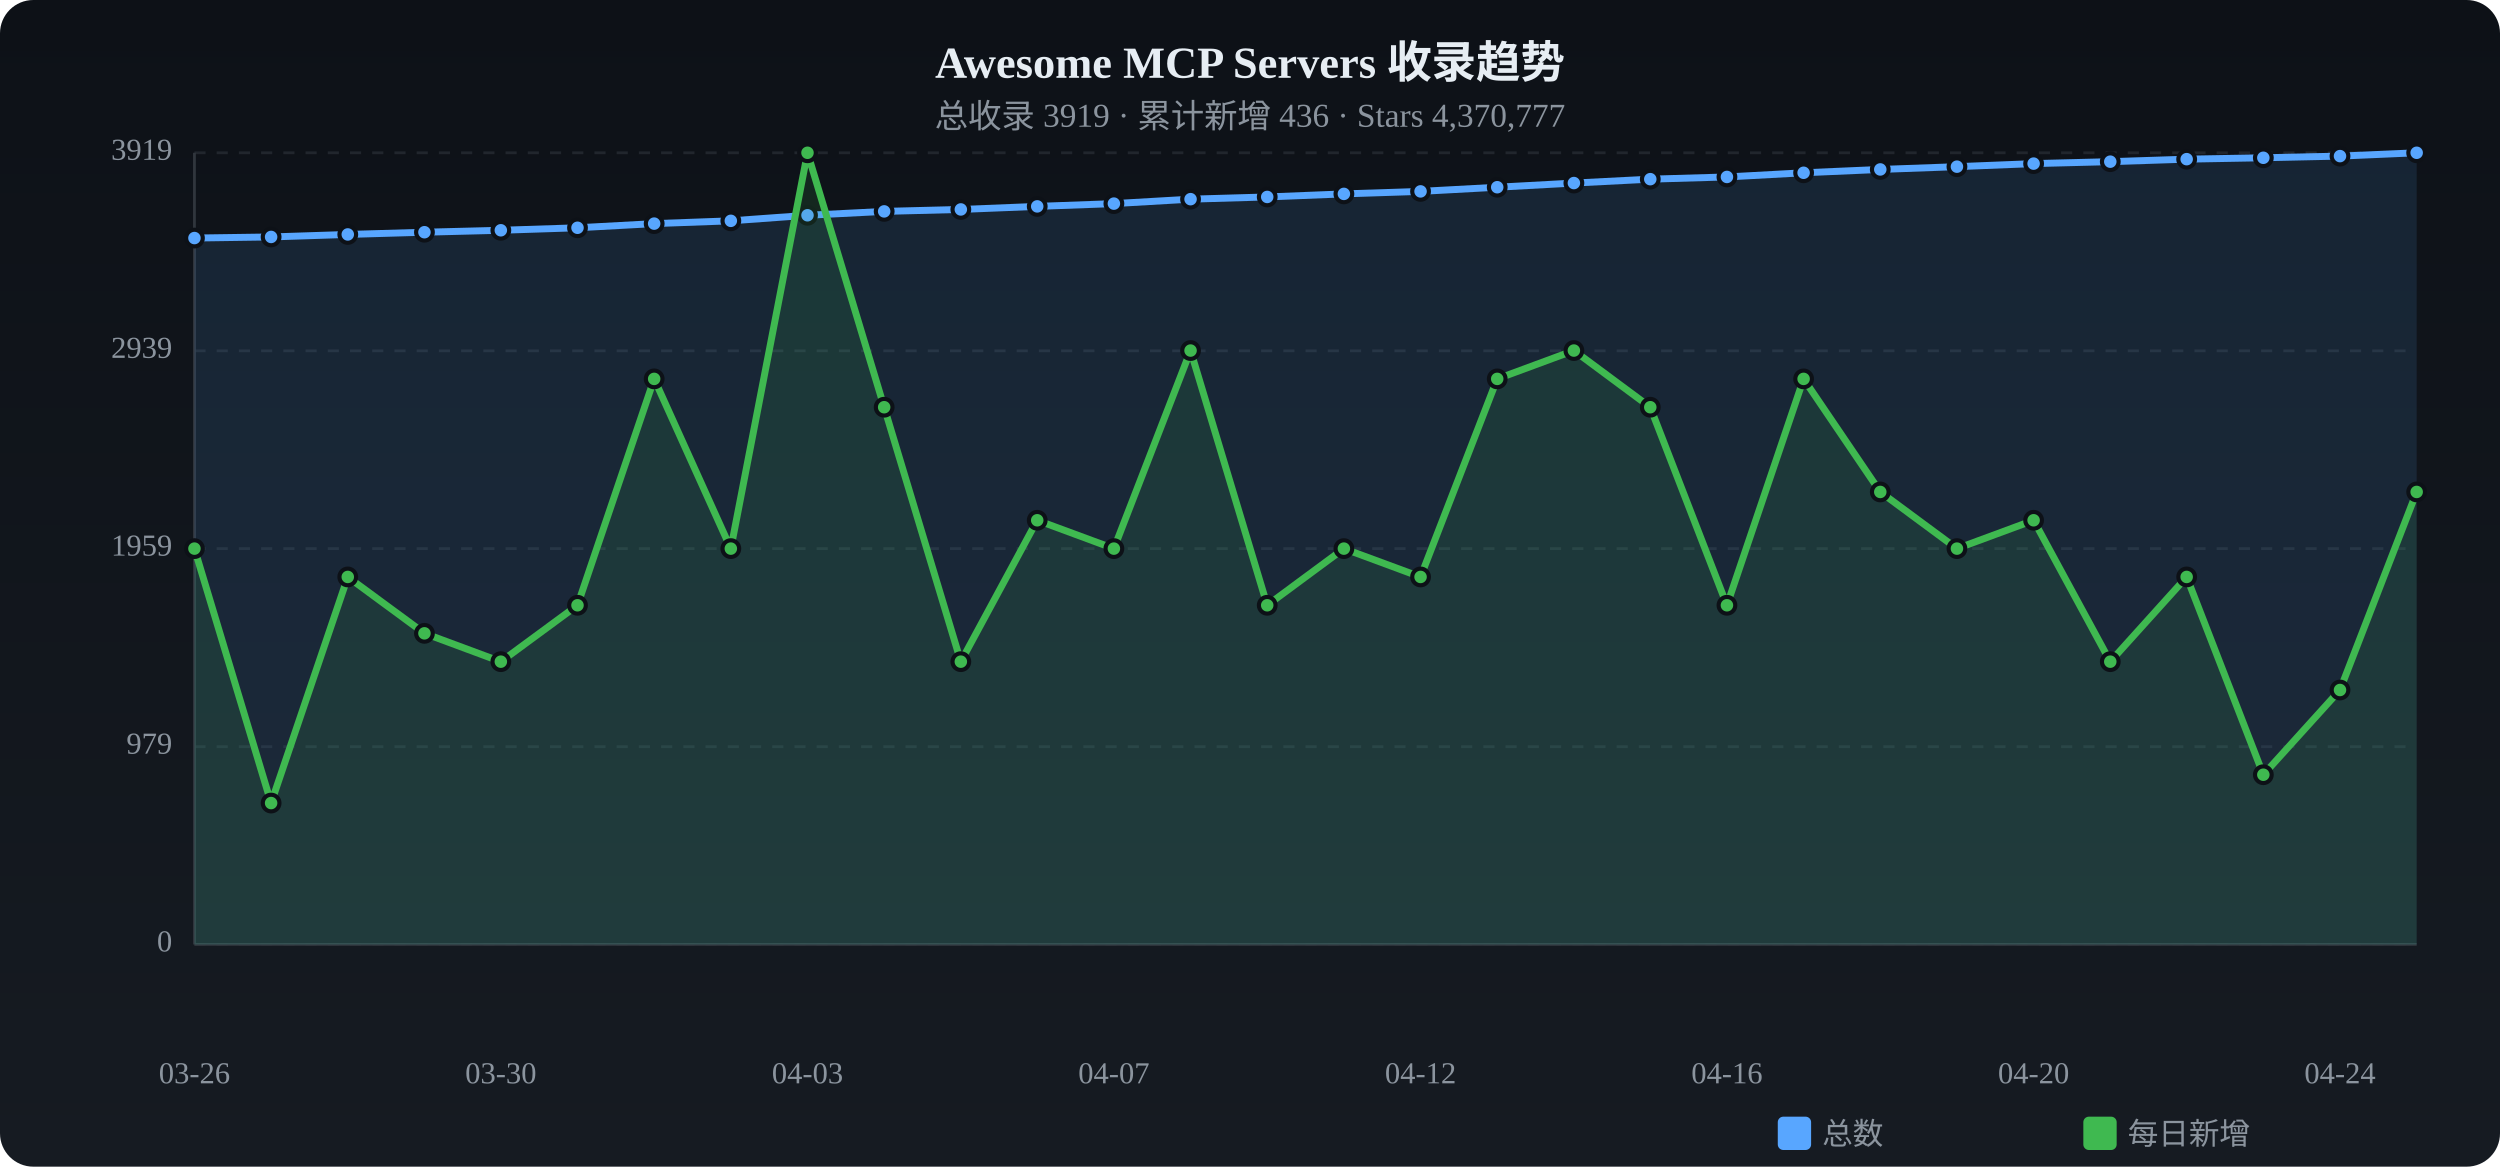
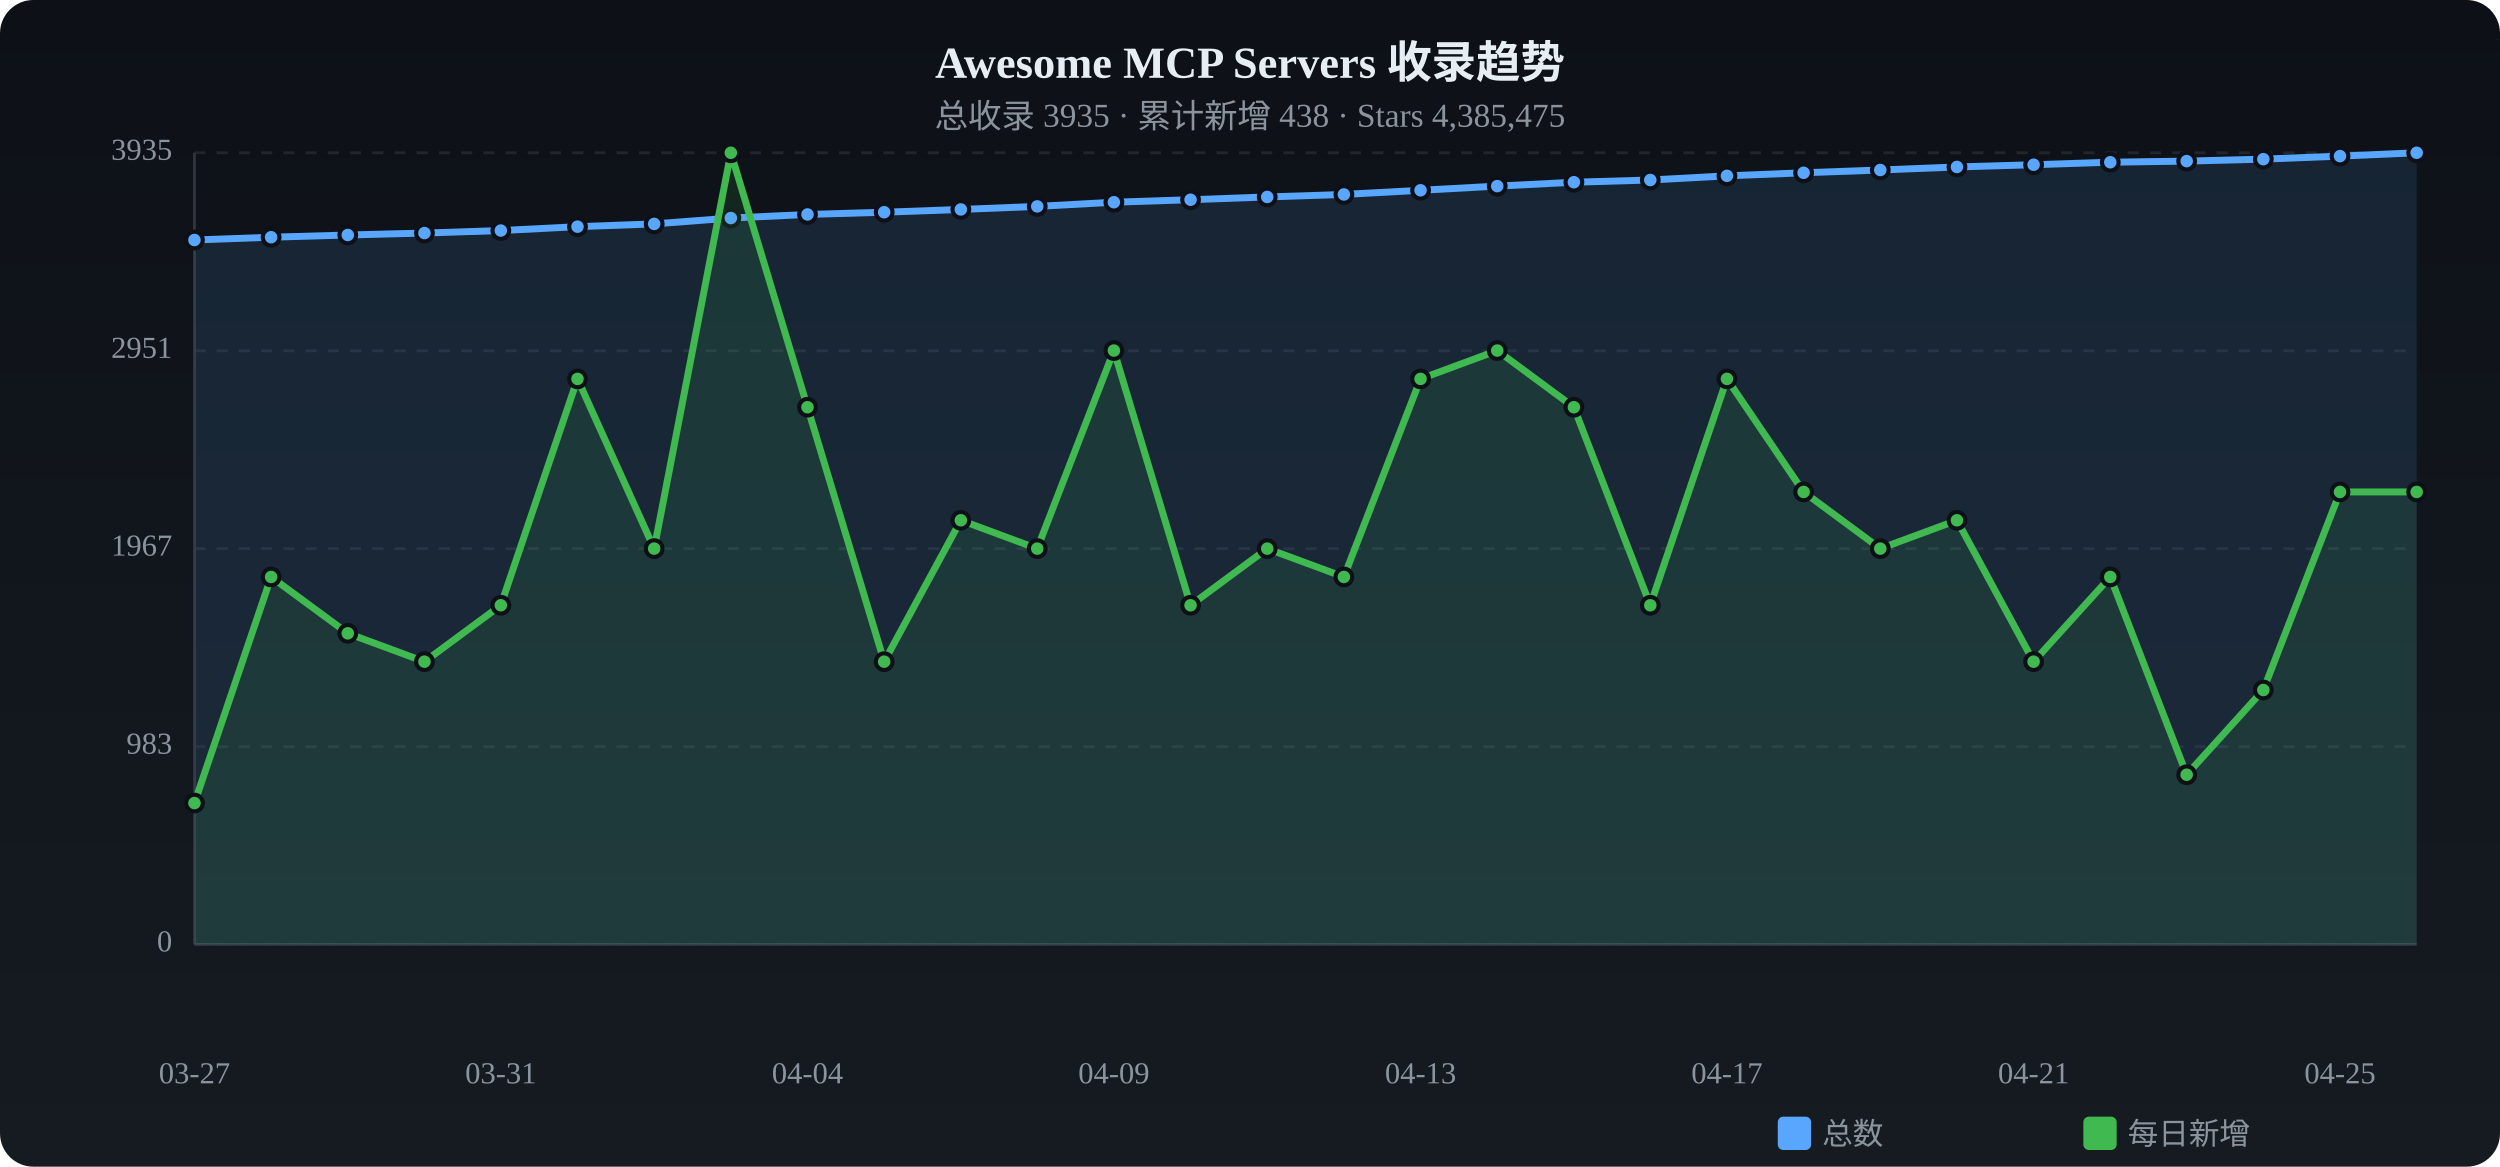
<svg xmlns="http://www.w3.org/2000/svg" viewBox="0 0 900 420" width="900" height="420">
  <defs>
    <linearGradient id="tbg" x1="0%" y1="0%" x2="0%" y2="100%">
      <stop offset="0%" stop-color="#0d1117" />
      <stop offset="100%" stop-color="#161b22" />
    </linearGradient>
  </defs>
  <rect width="900" height="420" rx="12" fill="url(#tbg)" />
  <text x="450.0" y="28" text-anchor="middle" fill="#e6edf3" font-size="16" font-weight="bold">Awesome MCP Servers 收录趋势</text>
-   <text x="450.0" y="46" text-anchor="middle" fill="#8b949e" font-size="12">总收录 3919 · 累计新增 436 · Stars 4,370,777</text>
+   <text x="450.0" y="46" text-anchor="middle" fill="#8b949e" font-size="12">总收录 3935 · 累计新增 438 · Stars 4,385,475</text>
  <text x="62" y="340.0" text-anchor="end" fill="#8b949e" font-size="11" dominant-baseline="middle">0</text>
  <line x1="70" y1="340.0" x2="870" y2="340.0" stroke="#21262d" stroke-dasharray="4 4" />
-   <text x="62" y="268.8" text-anchor="end" fill="#8b949e" font-size="11" dominant-baseline="middle">979</text>
+   <text x="62" y="268.8" text-anchor="end" fill="#8b949e" font-size="11" dominant-baseline="middle">983</text>
  <line x1="70" y1="268.8" x2="870" y2="268.8" stroke="#21262d" stroke-dasharray="4 4" />
-   <text x="62" y="197.5" text-anchor="end" fill="#8b949e" font-size="11" dominant-baseline="middle">1959</text>
+   <text x="62" y="197.5" text-anchor="end" fill="#8b949e" font-size="11" dominant-baseline="middle">1967</text>
  <line x1="70" y1="197.5" x2="870" y2="197.5" stroke="#21262d" stroke-dasharray="4 4" />
-   <text x="62" y="126.3" text-anchor="end" fill="#8b949e" font-size="11" dominant-baseline="middle">2939</text>
+   <text x="62" y="126.3" text-anchor="end" fill="#8b949e" font-size="11" dominant-baseline="middle">2951</text>
  <line x1="70" y1="126.3" x2="870" y2="126.3" stroke="#21262d" stroke-dasharray="4 4" />
-   <text x="62" y="55.0" text-anchor="end" fill="#8b949e" font-size="11" dominant-baseline="middle">3919</text>
+   <text x="62" y="55.0" text-anchor="end" fill="#8b949e" font-size="11" dominant-baseline="middle">3935</text>
  <line x1="70" y1="55.0" x2="870" y2="55.0" stroke="#21262d" stroke-dasharray="4 4" />
  <line x1="70" y1="55" x2="70" y2="340" stroke="#30363d" />
  <line x1="70" y1="340" x2="870" y2="340" stroke="#30363d" />
-   <path d="M70.0,85.7 L97.6,85.3 L125.2,84.4 L152.8,83.6 L180.3,82.9 L207.9,82.0 L235.5,80.5 L263.1,79.5 L290.7,77.5 L318.3,76.1 L345.9,75.4 L373.4,74.3 L401.0,73.3 L428.6,71.7 L456.2,70.9 L483.8,69.8 L511.4,68.9 L539.0,67.4 L566.6,65.9 L594.1,64.5 L621.7,63.7 L649.3,62.2 L676.9,61.0 L704.5,60.0 L732.1,58.9 L759.7,58.2 L787.2,57.3 L814.8,56.8 L842.4,56.2 L870.0,55.0 L870.0,340 L70.0,340 Z" fill="#58a6ff" opacity="0.12" />
-   <polyline points="70.0,85.7 97.6,85.3 125.2,84.4 152.8,83.6 180.3,82.9 207.9,82.0 235.5,80.5 263.1,79.5 290.7,77.5 318.3,76.1 345.9,75.4 373.4,74.3 401.0,73.3 428.6,71.7 456.2,70.9 483.8,69.8 511.4,68.9 539.0,67.4 566.6,65.9 594.1,64.5 621.7,63.7 649.3,62.2 676.9,61.0 704.5,60.0 732.1,58.9 759.7,58.2 787.2,57.3 814.8,56.8 842.4,56.2 870.0,55.0" fill="none" stroke="#58a6ff" stroke-width="2.5" stroke-linecap="round" stroke-linejoin="round" />
-   <circle cx="70.0" cy="85.7" r="3" fill="#58a6ff" stroke="#0d1117" stroke-width="1.5" />
-   <circle cx="97.6" cy="85.3" r="3" fill="#58a6ff" stroke="#0d1117" stroke-width="1.5" />
-   <circle cx="125.2" cy="84.4" r="3" fill="#58a6ff" stroke="#0d1117" stroke-width="1.5" />
-   <circle cx="152.8" cy="83.6" r="3" fill="#58a6ff" stroke="#0d1117" stroke-width="1.5" />
-   <circle cx="180.3" cy="82.9" r="3" fill="#58a6ff" stroke="#0d1117" stroke-width="1.5" />
-   <circle cx="207.9" cy="82.0" r="3" fill="#58a6ff" stroke="#0d1117" stroke-width="1.5" />
-   <circle cx="235.5" cy="80.5" r="3" fill="#58a6ff" stroke="#0d1117" stroke-width="1.5" />
-   <circle cx="263.1" cy="79.5" r="3" fill="#58a6ff" stroke="#0d1117" stroke-width="1.5" />
-   <circle cx="290.7" cy="77.5" r="3" fill="#58a6ff" stroke="#0d1117" stroke-width="1.5" />
-   <circle cx="318.3" cy="76.1" r="3" fill="#58a6ff" stroke="#0d1117" stroke-width="1.5" />
+   <path d="M70.0,86.4 L97.6,85.4 L125.2,84.6 L152.8,83.9 L180.3,83.0 L207.9,81.6 L235.5,80.6 L263.1,78.5 L290.7,77.2 L318.3,76.4 L345.9,75.4 L373.4,74.3 L401.0,72.8 L428.6,71.9 L456.2,70.9 L483.8,70.0 L511.4,68.5 L539.0,67.0 L566.6,65.6 L594.1,64.8 L621.7,63.3 L649.3,62.2 L676.9,61.2 L704.5,60.1 L732.1,59.3 L759.7,58.4 L787.2,58.0 L814.8,57.3 L842.4,56.2 L870.0,55.0 L870.0,340 L70.0,340 Z" fill="#58a6ff" opacity="0.12" />
+   <polyline points="70.0,86.4 97.6,85.4 125.2,84.6 152.8,83.9 180.3,83.0 207.9,81.6 235.5,80.6 263.1,78.5 290.7,77.2 318.3,76.4 345.9,75.4 373.4,74.3 401.0,72.8 428.6,71.9 456.2,70.9 483.8,70.0 511.4,68.5 539.0,67.0 566.6,65.6 594.1,64.8 621.7,63.3 649.3,62.2 676.9,61.2 704.5,60.1 732.1,59.3 759.7,58.4 787.2,58.0 814.8,57.3 842.4,56.2 870.0,55.0" fill="none" stroke="#58a6ff" stroke-width="2.5" stroke-linecap="round" stroke-linejoin="round" />
+   <circle cx="70.0" cy="86.4" r="3" fill="#58a6ff" stroke="#0d1117" stroke-width="1.5" />
+   <circle cx="97.6" cy="85.4" r="3" fill="#58a6ff" stroke="#0d1117" stroke-width="1.5" />
+   <circle cx="125.2" cy="84.6" r="3" fill="#58a6ff" stroke="#0d1117" stroke-width="1.5" />
+   <circle cx="152.8" cy="83.9" r="3" fill="#58a6ff" stroke="#0d1117" stroke-width="1.5" />
+   <circle cx="180.3" cy="83.0" r="3" fill="#58a6ff" stroke="#0d1117" stroke-width="1.5" />
+   <circle cx="207.9" cy="81.6" r="3" fill="#58a6ff" stroke="#0d1117" stroke-width="1.5" />
+   <circle cx="235.5" cy="80.6" r="3" fill="#58a6ff" stroke="#0d1117" stroke-width="1.5" />
+   <circle cx="263.1" cy="78.5" r="3" fill="#58a6ff" stroke="#0d1117" stroke-width="1.5" />
+   <circle cx="290.7" cy="77.2" r="3" fill="#58a6ff" stroke="#0d1117" stroke-width="1.5" />
+   <circle cx="318.3" cy="76.4" r="3" fill="#58a6ff" stroke="#0d1117" stroke-width="1.5" />
  <circle cx="345.9" cy="75.4" r="3" fill="#58a6ff" stroke="#0d1117" stroke-width="1.5" />
  <circle cx="373.4" cy="74.3" r="3" fill="#58a6ff" stroke="#0d1117" stroke-width="1.5" />
-   <circle cx="401.0" cy="73.3" r="3" fill="#58a6ff" stroke="#0d1117" stroke-width="1.5" />
-   <circle cx="428.6" cy="71.7" r="3" fill="#58a6ff" stroke="#0d1117" stroke-width="1.5" />
+   <circle cx="401.0" cy="72.8" r="3" fill="#58a6ff" stroke="#0d1117" stroke-width="1.5" />
+   <circle cx="428.6" cy="71.9" r="3" fill="#58a6ff" stroke="#0d1117" stroke-width="1.5" />
  <circle cx="456.2" cy="70.9" r="3" fill="#58a6ff" stroke="#0d1117" stroke-width="1.5" />
-   <circle cx="483.8" cy="69.8" r="3" fill="#58a6ff" stroke="#0d1117" stroke-width="1.5" />
-   <circle cx="511.4" cy="68.9" r="3" fill="#58a6ff" stroke="#0d1117" stroke-width="1.5" />
-   <circle cx="539.0" cy="67.4" r="3" fill="#58a6ff" stroke="#0d1117" stroke-width="1.5" />
-   <circle cx="566.6" cy="65.9" r="3" fill="#58a6ff" stroke="#0d1117" stroke-width="1.5" />
-   <circle cx="594.1" cy="64.5" r="3" fill="#58a6ff" stroke="#0d1117" stroke-width="1.5" />
-   <circle cx="621.7" cy="63.7" r="3" fill="#58a6ff" stroke="#0d1117" stroke-width="1.5" />
+   <circle cx="483.8" cy="70.0" r="3" fill="#58a6ff" stroke="#0d1117" stroke-width="1.5" />
+   <circle cx="511.4" cy="68.5" r="3" fill="#58a6ff" stroke="#0d1117" stroke-width="1.5" />
+   <circle cx="539.0" cy="67.0" r="3" fill="#58a6ff" stroke="#0d1117" stroke-width="1.5" />
+   <circle cx="566.6" cy="65.6" r="3" fill="#58a6ff" stroke="#0d1117" stroke-width="1.5" />
+   <circle cx="594.1" cy="64.8" r="3" fill="#58a6ff" stroke="#0d1117" stroke-width="1.5" />
+   <circle cx="621.7" cy="63.3" r="3" fill="#58a6ff" stroke="#0d1117" stroke-width="1.5" />
  <circle cx="649.3" cy="62.2" r="3" fill="#58a6ff" stroke="#0d1117" stroke-width="1.5" />
-   <circle cx="676.9" cy="61.0" r="3" fill="#58a6ff" stroke="#0d1117" stroke-width="1.5" />
-   <circle cx="704.5" cy="60.0" r="3" fill="#58a6ff" stroke="#0d1117" stroke-width="1.5" />
-   <circle cx="732.1" cy="58.9" r="3" fill="#58a6ff" stroke="#0d1117" stroke-width="1.5" />
-   <circle cx="759.7" cy="58.2" r="3" fill="#58a6ff" stroke="#0d1117" stroke-width="1.5" />
-   <circle cx="787.2" cy="57.3" r="3" fill="#58a6ff" stroke="#0d1117" stroke-width="1.5" />
-   <circle cx="814.8" cy="56.8" r="3" fill="#58a6ff" stroke="#0d1117" stroke-width="1.5" />
+   <circle cx="676.9" cy="61.2" r="3" fill="#58a6ff" stroke="#0d1117" stroke-width="1.5" />
+   <circle cx="704.5" cy="60.1" r="3" fill="#58a6ff" stroke="#0d1117" stroke-width="1.5" />
+   <circle cx="732.1" cy="59.3" r="3" fill="#58a6ff" stroke="#0d1117" stroke-width="1.5" />
+   <circle cx="759.7" cy="58.4" r="3" fill="#58a6ff" stroke="#0d1117" stroke-width="1.5" />
+   <circle cx="787.2" cy="58.0" r="3" fill="#58a6ff" stroke="#0d1117" stroke-width="1.5" />
+   <circle cx="814.8" cy="57.3" r="3" fill="#58a6ff" stroke="#0d1117" stroke-width="1.5" />
  <circle cx="842.4" cy="56.2" r="3" fill="#58a6ff" stroke="#0d1117" stroke-width="1.5" />
  <circle cx="870.0" cy="55.0" r="3" fill="#58a6ff" stroke="#0d1117" stroke-width="1.5" />
-   <path d="M70.0,197.5 L97.6,289.1 L125.2,207.7 L152.8,228.0 L180.3,238.2 L207.9,217.9 L235.5,136.4 L263.1,197.5 L290.7,55.0 L318.3,146.6 L345.9,238.2 L373.4,187.3 L401.0,197.5 L428.6,126.2 L456.2,217.9 L483.8,197.5 L511.4,207.7 L539.0,136.4 L566.6,126.2 L594.1,146.6 L621.7,217.9 L649.3,136.4 L676.9,177.1 L704.5,197.5 L732.1,187.3 L759.7,238.2 L787.2,207.7 L814.8,278.9 L842.4,248.4 L870.0,177.1 L870.0,340 L70.0,340 Z" fill="#3fb950" opacity="0.12" />
-   <polyline points="70.0,197.5 97.6,289.1 125.2,207.7 152.8,228.0 180.3,238.2 207.9,217.9 235.5,136.4 263.1,197.5 290.7,55.0 318.3,146.6 345.9,238.2 373.4,187.3 401.0,197.5 428.6,126.2 456.2,217.9 483.8,197.5 511.4,207.7 539.0,136.4 566.6,126.2 594.1,146.6 621.7,217.9 649.3,136.4 676.9,177.1 704.5,197.5 732.1,187.3 759.7,238.2 787.2,207.7 814.8,278.9 842.4,248.4 870.0,177.1" fill="none" stroke="#3fb950" stroke-width="2.5" stroke-linecap="round" stroke-linejoin="round" />
-   <circle cx="70.0" cy="197.5" r="3" fill="#3fb950" stroke="#0d1117" stroke-width="1.5" />
-   <circle cx="97.6" cy="289.1" r="3" fill="#3fb950" stroke="#0d1117" stroke-width="1.5" />
-   <circle cx="125.2" cy="207.7" r="3" fill="#3fb950" stroke="#0d1117" stroke-width="1.5" />
-   <circle cx="152.8" cy="228.0" r="3" fill="#3fb950" stroke="#0d1117" stroke-width="1.5" />
-   <circle cx="180.3" cy="238.2" r="3" fill="#3fb950" stroke="#0d1117" stroke-width="1.5" />
-   <circle cx="207.9" cy="217.9" r="3" fill="#3fb950" stroke="#0d1117" stroke-width="1.5" />
-   <circle cx="235.5" cy="136.4" r="3" fill="#3fb950" stroke="#0d1117" stroke-width="1.5" />
-   <circle cx="263.1" cy="197.5" r="3" fill="#3fb950" stroke="#0d1117" stroke-width="1.5" />
-   <circle cx="290.7" cy="55.0" r="3" fill="#3fb950" stroke="#0d1117" stroke-width="1.5" />
-   <circle cx="318.3" cy="146.6" r="3" fill="#3fb950" stroke="#0d1117" stroke-width="1.5" />
-   <circle cx="345.9" cy="238.2" r="3" fill="#3fb950" stroke="#0d1117" stroke-width="1.5" />
-   <circle cx="373.4" cy="187.3" r="3" fill="#3fb950" stroke="#0d1117" stroke-width="1.5" />
-   <circle cx="401.0" cy="197.5" r="3" fill="#3fb950" stroke="#0d1117" stroke-width="1.5" />
-   <circle cx="428.6" cy="126.2" r="3" fill="#3fb950" stroke="#0d1117" stroke-width="1.5" />
-   <circle cx="456.2" cy="217.9" r="3" fill="#3fb950" stroke="#0d1117" stroke-width="1.5" />
-   <circle cx="483.8" cy="197.5" r="3" fill="#3fb950" stroke="#0d1117" stroke-width="1.5" />
-   <circle cx="511.4" cy="207.7" r="3" fill="#3fb950" stroke="#0d1117" stroke-width="1.5" />
-   <circle cx="539.0" cy="136.4" r="3" fill="#3fb950" stroke="#0d1117" stroke-width="1.5" />
-   <circle cx="566.6" cy="126.2" r="3" fill="#3fb950" stroke="#0d1117" stroke-width="1.5" />
-   <circle cx="594.1" cy="146.6" r="3" fill="#3fb950" stroke="#0d1117" stroke-width="1.5" />
-   <circle cx="621.7" cy="217.9" r="3" fill="#3fb950" stroke="#0d1117" stroke-width="1.5" />
-   <circle cx="649.3" cy="136.4" r="3" fill="#3fb950" stroke="#0d1117" stroke-width="1.5" />
-   <circle cx="676.9" cy="177.1" r="3" fill="#3fb950" stroke="#0d1117" stroke-width="1.5" />
-   <circle cx="704.5" cy="197.5" r="3" fill="#3fb950" stroke="#0d1117" stroke-width="1.5" />
-   <circle cx="732.1" cy="187.3" r="3" fill="#3fb950" stroke="#0d1117" stroke-width="1.5" />
-   <circle cx="759.7" cy="238.2" r="3" fill="#3fb950" stroke="#0d1117" stroke-width="1.5" />
-   <circle cx="787.2" cy="207.7" r="3" fill="#3fb950" stroke="#0d1117" stroke-width="1.5" />
-   <circle cx="814.8" cy="278.9" r="3" fill="#3fb950" stroke="#0d1117" stroke-width="1.5" />
-   <circle cx="842.4" cy="248.4" r="3" fill="#3fb950" stroke="#0d1117" stroke-width="1.5" />
+   <path d="M70.0,289.1 L97.6,207.7 L125.2,228.0 L152.8,238.2 L180.3,217.9 L207.9,136.4 L235.5,197.5 L263.1,55.0 L290.7,146.6 L318.3,238.2 L345.9,187.3 L373.4,197.5 L401.0,126.2 L428.6,217.9 L456.2,197.5 L483.8,207.7 L511.4,136.4 L539.0,126.2 L566.6,146.6 L594.1,217.9 L621.7,136.4 L649.3,177.1 L676.9,197.5 L704.5,187.3 L732.1,238.2 L759.7,207.7 L787.2,278.9 L814.8,248.4 L842.4,177.1 L870.0,177.1 L870.0,340 L70.0,340 Z" fill="#3fb950" opacity="0.12" />
+   <polyline points="70.0,289.1 97.6,207.7 125.2,228.0 152.8,238.2 180.3,217.9 207.9,136.4 235.5,197.5 263.1,55.0 290.7,146.6 318.3,238.2 345.9,187.3 373.4,197.5 401.0,126.2 428.6,217.9 456.2,197.5 483.8,207.7 511.4,136.4 539.0,126.2 566.6,146.6 594.1,217.9 621.7,136.4 649.3,177.1 676.9,197.5 704.5,187.3 732.1,238.2 759.7,207.7 787.2,278.9 814.8,248.4 842.4,177.1 870.0,177.1" fill="none" stroke="#3fb950" stroke-width="2.5" stroke-linecap="round" stroke-linejoin="round" />
+   <circle cx="70.0" cy="289.1" r="3" fill="#3fb950" stroke="#0d1117" stroke-width="1.5" />
+   <circle cx="97.6" cy="207.7" r="3" fill="#3fb950" stroke="#0d1117" stroke-width="1.5" />
+   <circle cx="125.2" cy="228.0" r="3" fill="#3fb950" stroke="#0d1117" stroke-width="1.5" />
+   <circle cx="152.8" cy="238.2" r="3" fill="#3fb950" stroke="#0d1117" stroke-width="1.5" />
+   <circle cx="180.3" cy="217.9" r="3" fill="#3fb950" stroke="#0d1117" stroke-width="1.5" />
+   <circle cx="207.9" cy="136.4" r="3" fill="#3fb950" stroke="#0d1117" stroke-width="1.5" />
+   <circle cx="235.5" cy="197.5" r="3" fill="#3fb950" stroke="#0d1117" stroke-width="1.5" />
+   <circle cx="263.1" cy="55.0" r="3" fill="#3fb950" stroke="#0d1117" stroke-width="1.5" />
+   <circle cx="290.7" cy="146.6" r="3" fill="#3fb950" stroke="#0d1117" stroke-width="1.5" />
+   <circle cx="318.3" cy="238.2" r="3" fill="#3fb950" stroke="#0d1117" stroke-width="1.5" />
+   <circle cx="345.9" cy="187.3" r="3" fill="#3fb950" stroke="#0d1117" stroke-width="1.5" />
+   <circle cx="373.4" cy="197.5" r="3" fill="#3fb950" stroke="#0d1117" stroke-width="1.5" />
+   <circle cx="401.0" cy="126.2" r="3" fill="#3fb950" stroke="#0d1117" stroke-width="1.5" />
+   <circle cx="428.6" cy="217.9" r="3" fill="#3fb950" stroke="#0d1117" stroke-width="1.5" />
+   <circle cx="456.2" cy="197.5" r="3" fill="#3fb950" stroke="#0d1117" stroke-width="1.5" />
+   <circle cx="483.8" cy="207.7" r="3" fill="#3fb950" stroke="#0d1117" stroke-width="1.5" />
+   <circle cx="511.4" cy="136.4" r="3" fill="#3fb950" stroke="#0d1117" stroke-width="1.5" />
+   <circle cx="539.0" cy="126.2" r="3" fill="#3fb950" stroke="#0d1117" stroke-width="1.5" />
+   <circle cx="566.6" cy="146.6" r="3" fill="#3fb950" stroke="#0d1117" stroke-width="1.5" />
+   <circle cx="594.1" cy="217.9" r="3" fill="#3fb950" stroke="#0d1117" stroke-width="1.5" />
+   <circle cx="621.7" cy="136.4" r="3" fill="#3fb950" stroke="#0d1117" stroke-width="1.5" />
+   <circle cx="649.3" cy="177.1" r="3" fill="#3fb950" stroke="#0d1117" stroke-width="1.5" />
+   <circle cx="676.9" cy="197.5" r="3" fill="#3fb950" stroke="#0d1117" stroke-width="1.5" />
+   <circle cx="704.5" cy="187.3" r="3" fill="#3fb950" stroke="#0d1117" stroke-width="1.5" />
+   <circle cx="732.1" cy="238.2" r="3" fill="#3fb950" stroke="#0d1117" stroke-width="1.5" />
+   <circle cx="759.7" cy="207.7" r="3" fill="#3fb950" stroke="#0d1117" stroke-width="1.5" />
+   <circle cx="787.2" cy="278.9" r="3" fill="#3fb950" stroke="#0d1117" stroke-width="1.5" />
+   <circle cx="814.8" cy="248.4" r="3" fill="#3fb950" stroke="#0d1117" stroke-width="1.5" />
+   <circle cx="842.4" cy="177.1" r="3" fill="#3fb950" stroke="#0d1117" stroke-width="1.5" />
  <circle cx="870.0" cy="177.1" r="3" fill="#3fb950" stroke="#0d1117" stroke-width="1.5" />
-   <text x="70.0" y="390" text-anchor="middle" fill="#8b949e" font-size="11">03-26</text>
-   <text x="180.3" y="390" text-anchor="middle" fill="#8b949e" font-size="11">03-30</text>
-   <text x="290.7" y="390" text-anchor="middle" fill="#8b949e" font-size="11">04-03</text>
-   <text x="401.0" y="390" text-anchor="middle" fill="#8b949e" font-size="11">04-07</text>
-   <text x="511.4" y="390" text-anchor="middle" fill="#8b949e" font-size="11">04-12</text>
-   <text x="621.7" y="390" text-anchor="middle" fill="#8b949e" font-size="11">04-16</text>
-   <text x="732.1" y="390" text-anchor="middle" fill="#8b949e" font-size="11">04-20</text>
-   <text x="842.4" y="390" text-anchor="middle" fill="#8b949e" font-size="11">04-24</text>
+   <text x="70.0" y="390" text-anchor="middle" fill="#8b949e" font-size="11">03-27</text>
+   <text x="180.3" y="390" text-anchor="middle" fill="#8b949e" font-size="11">03-31</text>
+   <text x="290.7" y="390" text-anchor="middle" fill="#8b949e" font-size="11">04-04</text>
+   <text x="401.0" y="390" text-anchor="middle" fill="#8b949e" font-size="11">04-09</text>
+   <text x="511.4" y="390" text-anchor="middle" fill="#8b949e" font-size="11">04-13</text>
+   <text x="621.7" y="390" text-anchor="middle" fill="#8b949e" font-size="11">04-17</text>
+   <text x="732.1" y="390" text-anchor="middle" fill="#8b949e" font-size="11">04-21</text>
+   <text x="842.4" y="390" text-anchor="middle" fill="#8b949e" font-size="11">04-25</text>
  <rect x="640" y="402" width="12" height="12" rx="2" fill="#58a6ff" />
  <text x="656" y="412" fill="#8b949e" font-size="11">总数</text>
  <rect x="750" y="402" width="12" height="12" rx="2" fill="#3fb950" />
  <text x="766" y="412" fill="#8b949e" font-size="11">每日新增</text>
</svg>
